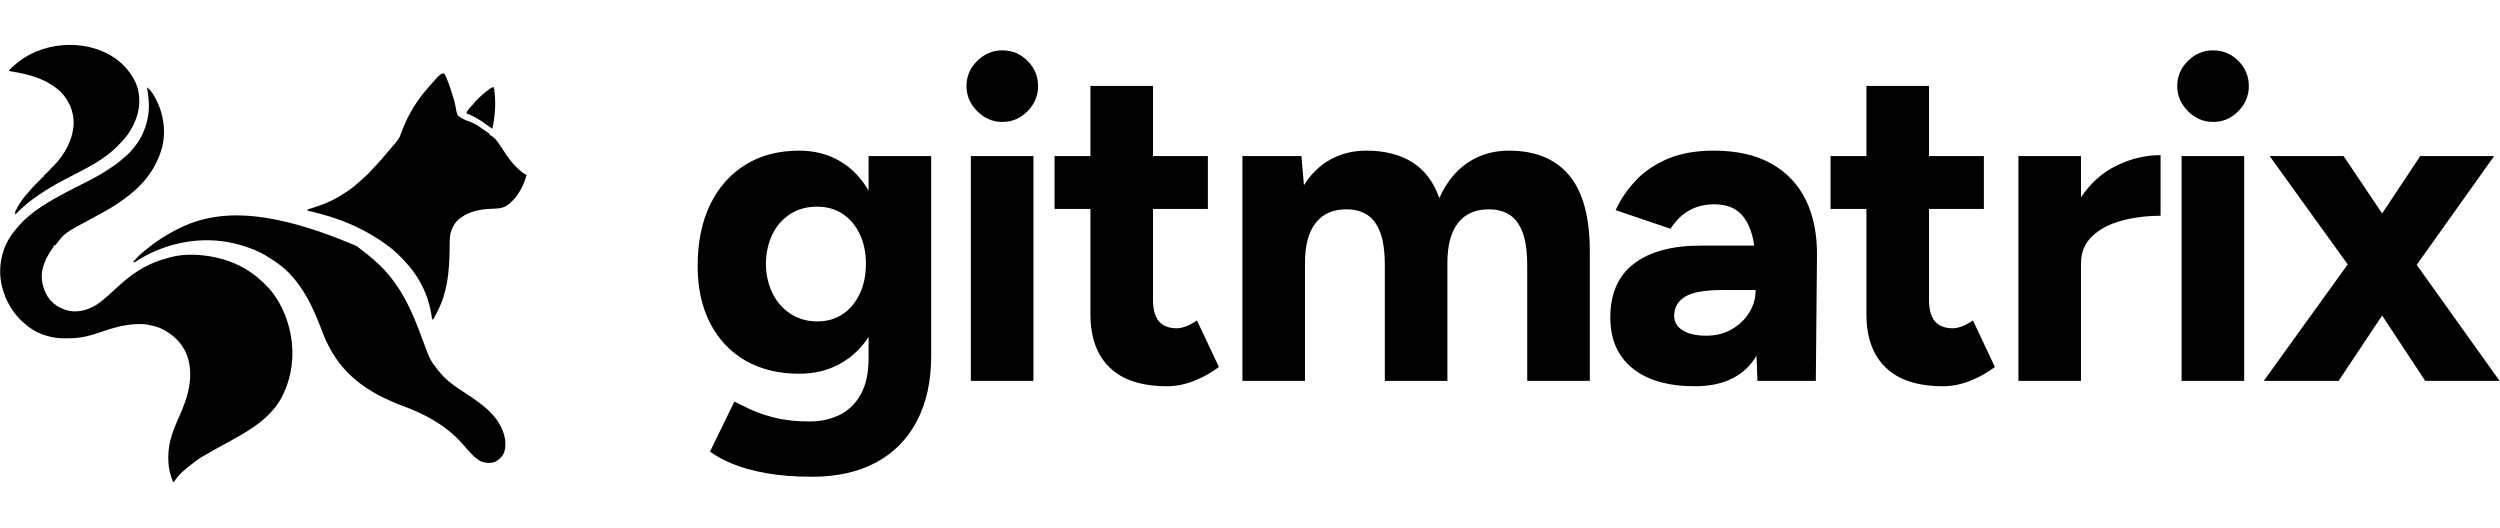
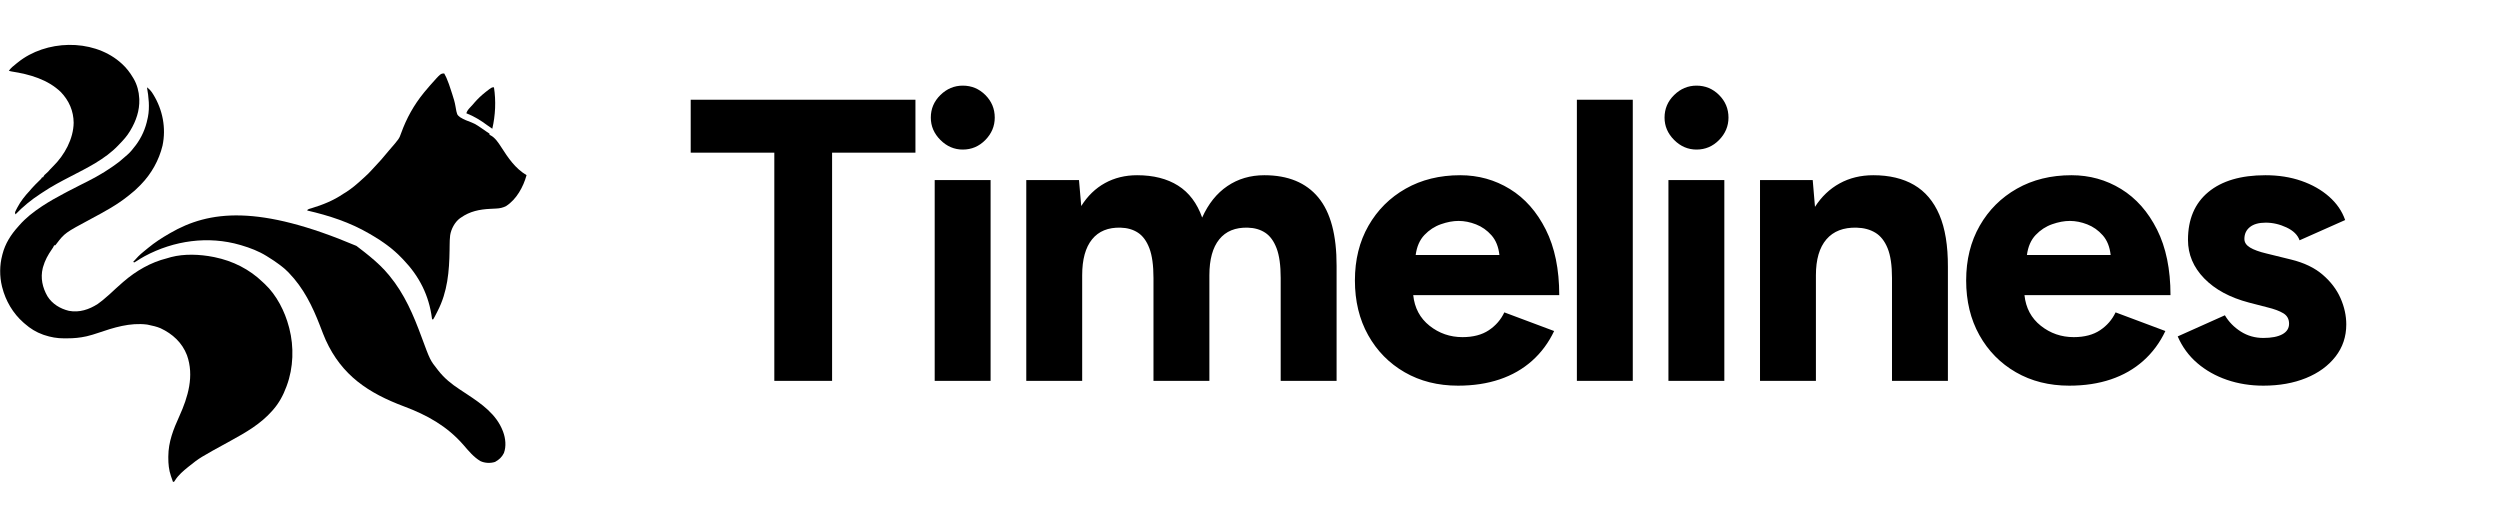
<svg xmlns="http://www.w3.org/2000/svg" viewBox="0 0 1494 315">
  <g id="mark" fill="currentColor" transform="translate(0 26.7453) scale(0.3301887)">
    <path d="M0 0 C0.99 0.85 1.97 1.71 2.95 2.58 C3.46 3.03 3.97 3.48 4.49 3.94 C12.87 11.47 19.21 19.92 24.95 29.58 C25.26 30.1 25.57 30.62 25.89 31.16 C32.06 41.68 35.4 54.39 35.95 66.58 C35.99 67.23 36.03 67.88 36.07 68.55 C36.71 88.73 30.21 107.46 19.95 124.58 C19.64 125.11 19.33 125.63 19 126.18 C14.1 134.36 8.04 141.24 1.41 148.07 C0.08 149.45 -1.24 150.84 -2.55 152.23 C-26.22 176.84 -58.63 192.59 -88.55 208.08 C-105.52 216.87 -122.34 225.69 -138.23 236.36 C-139.91 237.48 -141.61 238.59 -143.31 239.69 C-159.55 250.23 -174.64 262.62 -188.05 276.58 C-189.14 273.32 -189.15 273.13 -187.75 270.28 C-187.44 269.64 -187.12 269 -186.8 268.34 C-186.45 267.65 -186.1 266.97 -185.74 266.27 C-185.38 265.56 -185.02 264.85 -184.64 264.12 C-178.65 252.67 -170.83 242.99 -162.05 233.58 C-160.98 232.33 -159.92 231.08 -158.86 229.83 C-154.75 225.08 -150.24 220.72 -145.76 216.33 C-145.17 215.74 -144.58 215.16 -143.96 214.55 C-143.43 214.03 -142.89 213.5 -142.34 212.96 C-141.05 211.58 -141.05 211.58 -140.05 209.58 C-139.39 209.58 -138.73 209.58 -138.05 209.58 C-137.8 209.02 -137.56 208.46 -137.3 207.89 C-136.08 205.63 -135.32 204.86 -133.36 203.33 C-130.09 200.74 -127.52 197.77 -124.82 194.6 C-123.2 192.75 -121.52 191.08 -119.74 189.39 C-99.22 169.1 -83.12 139.93 -82.74 110.77 C-82.87 89.44 -91.12 70.78 -105.74 55.39 C-129.65 32.24 -162.47 23.03 -194.47 18.04 C-197.05 17.58 -197.05 17.58 -200.05 16.58 C-196.2 11.49 -191.64 7.7 -186.62 3.8 C-185.6 3.01 -184.58 2.2 -183.58 1.39 C-133.23 -39.15 -50.19 -41.75 0 0 Z " transform="translate(216.0508,30.42188)" />
    <path d="M0 0 C1.29 2.13 2.31 4.12 3.31 6.38 C3.62 7.06 3.92 7.73 4.23 8.42 C7.41 15.62 9.89 23.02 12.25 30.52 C13.02 32.94 13.82 35.36 14.62 37.77 C16.97 44.97 19.18 52.02 20.38 59.51 C23 74.61 23 74.61 28.72 79.17 C35.3 83.35 42.63 86.07 49.9 88.79 C53.66 90.26 57.01 92.04 60.38 94.25 C61.31 94.86 62.24 95.46 63.2 96.09 C63.66 96.4 63.66 96.4 66 98 C66.57 98.39 67.14 98.77 67.72 99.17 C70.6 101.13 73.47 103.11 76.32 105.12 C77.81 106.16 79.31 107.19 80.87 108.13 C81.05 108.28 81.05 108.28 82 109 C82 109.66 82 110.32 82 111 C82.56 111.28 83.12 111.56 83.7 111.84 C91.95 115.99 98.15 125.44 103 133 C115.79 152.9 128.28 171.65 149 184 C143.21 205.1 130.97 227.67 112.09 239.88 C106.11 242.97 100.84 244.12 94.14 244.43 C92.76 244.5 91.38 244.58 90.01 244.65 C87.87 244.76 85.72 244.87 83.58 244.97 C63.94 245.92 46.38 249.38 30 261 C29.42 261.4 28.83 261.8 28.23 262.21 C19.06 269.05 12.39 281.69 10.71 292.95 C10.03 298.78 9.83 304.53 9.79 310.39 C9.76 312.41 9.74 314.42 9.71 316.44 C9.7 317.48 9.68 318.52 9.67 319.6 C9.14 357.99 6 395.25 -12 430 C-12.33 430.65 -12.66 431.31 -13 431.98 C-14.07 434.1 -15.16 436.21 -16.25 438.31 C-16.59 438.98 -16.93 439.64 -17.29 440.33 C-18.13 441.92 -19.06 443.47 -20 445 C-20.66 445 -21.32 445 -22 445 C-22.07 444.44 -22.14 443.88 -22.21 443.31 C-27.52 401.8 -45.07 367.09 -74 337 C-74.57 336.4 -75.14 335.81 -75.72 335.19 C-84.25 326.3 -93.07 318.3 -103 311 C-103.57 310.57 -104.14 310.15 -104.73 309.71 C-112.88 303.63 -121.3 298.18 -130.11 293.1 C-131.95 292.03 -133.79 290.94 -135.62 289.86 C-170.78 269.34 -208.49 257.08 -248 248 C-247 246 -247 246 -243.96 244.92 C-242.62 244.53 -241.28 244.14 -239.94 243.75 C-219.93 237.71 -200.33 229.83 -183 218 C-181.23 216.91 -179.46 215.83 -177.69 214.75 C-166.96 207.92 -157.32 199.62 -148 191 C-147.01 190.11 -146.02 189.23 -145.04 188.35 C-139.53 183.41 -134.35 178.37 -129.48 172.79 C-127 169.97 -124.42 167.24 -121.84 164.51 C-116.42 158.77 -111.2 152.98 -106.27 146.8 C-104.12 144.11 -101.87 141.51 -99.61 138.91 C-81.62 118.17 -81.62 118.17 -78 108 C-68.29 81.1 -55.06 57.24 -37 35 C-36.53 34.42 -36.06 33.84 -35.57 33.24 C-32.46 29.42 -29.26 25.69 -26 22 C-25.74 21.71 -25.74 21.71 -24.42 20.21 C-6.43 0 -6.43 0 0 0 Z " transform="translate(804,52)" />
    <path d="M0 0 C4.44 3.42 7.51 6.68 10.44 11.44 C10.82 12.05 11.2 12.66 11.59 13.29 C28.45 40.74 34.86 73.64 28.16 105.48 C21.77 131.92 7.98 156.56 -11 176 C-11.43 176.45 -11.85 176.89 -12.29 177.35 C-18.47 183.8 -24.89 189.57 -32 195 C-32.97 195.77 -33.95 196.55 -34.92 197.33 C-54.98 213.27 -77.77 225.58 -100.31 237.62 C-148.83 263.67 -148.83 263.67 -164.2 283.81 C-164.5 284.17 -164.5 284.17 -166 286 C-166.66 286 -167.32 286 -168 286 C-168.7 287.32 -169.35 288.66 -170 290 C-170.72 291.11 -171.46 292.2 -172.21 293.29 C-179.15 303.34 -184.66 313.15 -188 325 C-188.21 325.72 -188.41 326.44 -188.62 327.18 C-192.98 345.12 -189.22 362.36 -180.17 378.13 C-171.41 392.14 -157 400.82 -141.14 404.61 C-122.34 408.07 -104.82 402.24 -89.13 392.16 C-86.35 390.19 -83.65 388.14 -81 386 C-80.51 385.6 -80.01 385.21 -79.51 384.8 C-71.47 378.27 -63.91 371.25 -56.37 364.16 C-52.66 360.67 -48.88 357.29 -45 354 C-44.16 353.27 -43.32 352.54 -42.45 351.79 C-19.59 332.1 6.71 316.83 36.08 309.5 C38.6 308.85 41.07 308.07 43.56 307.31 C67.47 301.03 95.96 302.24 120 307 C120.82 307.16 121.64 307.32 122.48 307.49 C155.42 314.27 185.49 329.28 209.63 352.68 C210.78 353.79 211.95 354.87 213.13 355.94 C234.69 376.1 249.67 405.8 257 434 C257.2 434.74 257.39 435.48 257.6 436.24 C266.24 469.69 265.11 507.54 253 540 C252.75 540.68 252.51 541.35 252.25 542.05 C246.61 557.36 238.87 571.75 228 584 C227.59 584.47 227.17 584.94 226.75 585.43 C205.66 609.44 178.74 624.81 151 640 C95.48 670.44 95.48 670.44 76 686 C75.73 686.21 75.73 686.21 74.39 687.28 C65.65 694.3 56.91 701.78 50.85 711.32 C50.24 712.21 49.63 713.09 49 714 C48.34 714 47.68 714 47 714 C46.03 711.23 45.08 708.46 44.12 705.69 C43.86 704.92 43.59 704.15 43.31 703.37 C39.56 692.34 38.59 681.62 38.62 670.06 C38.63 669.72 38.63 669.72 38.63 668 C38.77 641.54 47.82 618.99 58.62 595.19 C74.37 560.48 85.73 522.33 72.38 484.88 C63.67 462.13 46.33 446.26 24.58 436.08 C17.66 433.17 10.34 431.48 3 430 C2.07 429.8 1.13 429.6 0.17 429.4 C-30.81 425.51 -60.22 434.91 -89.12 444.75 C-95.34 446.87 -101.55 448.79 -107.94 450.31 C-108.55 450.46 -109.16 450.61 -109.8 450.76 C-121.13 453.3 -132.32 454.35 -143.9 454.32 C-145.93 454.31 -147.96 454.34 -149.99 454.36 C-162.38 454.42 -174.17 452.35 -185.94 448.38 C-186.68 448.12 -187.43 447.87 -188.19 447.61 C-200.42 443.28 -211.3 436.57 -221 428 C-221.85 427.27 -222.7 426.54 -223.58 425.78 C-242.48 409.24 -255.89 386.34 -262 362 C-262.16 361.36 -262.33 360.71 -262.5 360.05 C-266.87 341.95 -266.78 321.99 -262 304 C-261.84 303.36 -261.68 302.72 -261.51 302.06 C-256.58 282.81 -246.26 266.61 -233 252 C-232.31 251.21 -231.62 250.42 -230.91 249.6 C-219.37 236.44 -205.57 225.64 -191 216 C-190.37 215.59 -189.75 215.17 -189.11 214.74 C-176.73 206.6 -163.91 199.41 -150.82 192.49 C-148.31 191.16 -145.81 189.83 -143.3 188.48 C-136.26 184.72 -129.16 181.07 -122 177.54 C-101.65 167.52 -81.57 157.1 -63 144 C-61.84 143.2 -60.69 142.41 -59.53 141.61 C-53.05 137.12 -47 132.47 -41.23 127.07 C-39.19 125.18 -37.09 123.4 -34.94 121.62 C-29.97 117.29 -26 112.2 -22 107 C-21.43 106.28 -20.85 105.55 -20.26 104.81 C-9.56 90.53 -2.49 74.43 1 57 C1.24 55.92 1.48 54.84 1.73 53.73 C5.16 36.04 3.1 17.57 0 0 Z " transform="translate(266,77)" />
    <path d="M0 0 C3.85 24.83 2.63 50.56 -3 75 C-6.02 73.02 -9 71.03 -11.88 68.84 C-23.45 60.11 -36.44 52.22 -50 47 C-48.62 42.9 -46.76 40.33 -43.81 37.19 C-43 36.31 -42.18 35.43 -41.36 34.55 C-40.97 34.13 -40.97 34.13 -39 32 C-37.83 30.65 -36.66 29.3 -35.5 27.94 C-29.44 21.03 -23.07 14.88 -15.88 9.19 C-15.59 8.96 -15.59 8.96 -14.14 7.81 C-4.08 0 -4.08 0 0 0 Z " transform="translate(894,77)" />
    <path d="M0 0 C0.56 0.42 1.11 0.84 1.69 1.27 C5.49 4.14 9.25 7.06 13 10 C13.84 10.65 14.68 11.31 15.54 11.98 C18.05 13.96 20.53 15.97 23 18 C23.51 18.42 24.02 18.84 24.55 19.27 C36.91 29.47 48.88 40.53 59 53 C59.19 53.23 59.19 53.23 60.15 54.4 C87.2 87.32 103.25 125.09 117.86 164.69 C133.43 206.85 133.43 206.85 147 224 C147.19 224.24 147.19 224.24 148.14 225.47 C159.04 239.47 171.98 249.93 186.74 259.6 C188.73 260.9 190.72 262.22 192.71 263.54 C195.32 265.26 197.93 266.99 200.54 268.71 C226.58 285.91 253.41 304.77 265 335 C265.21 335.54 265.42 336.08 265.63 336.64 C270.02 348.41 271.48 362.92 267.03 374.9 C263.36 382.38 258.27 387 251 391 C242.75 393.75 232.4 393.26 224.56 389.56 C212.32 382.4 202.92 370.87 193.75 360.23 C164.03 326.22 128.26 306.31 86.35 290.61 C21.68 266.34 -26.25 234.61 -55.48 170.44 C-58.81 163 -61.68 155.37 -64.6 147.77 C-64.71 147.48 -64.71 147.48 -65.28 146 C-65.39 145.71 -65.39 145.71 -65.96 144.24 C-79.55 109.07 -95.62 76.36 -122 49 C-122.53 48.45 -123.06 47.89 -123.6 47.32 C-127.8 43 -132.26 39.25 -137.06 35.62 C-137.8 35.06 -138.54 34.5 -139.3 33.93 C-145.49 29.29 -151.83 24.99 -158.42 20.97 C-159.89 20.07 -161.35 19.14 -162.8 18.21 C-176.65 9.64 -192.39 3.57 -208 -1 C-208.36 -1.11 -208.36 -1.11 -210.16 -1.64 C-268.13 -18.54 -330.35 -9.72 -383.23 18.72 C-388.3 21.52 -393.24 24.51 -398.07 27.7 C-399.34 28.53 -400.67 29.27 -402 30 C-402.66 29.67 -403.32 29.34 -404 29 C-397.98 22.12 -391.94 15.78 -384.73 10.13 C-382.05 8.04 -379.47 5.87 -376.88 3.69 C-365.07 -6.05 -352.26 -14.41 -339 -22 C-338.3 -22.4 -337.61 -22.81 -336.89 -23.23 C-266.39 -64.06 -176.93 -74.89 0 0 Z " transform="translate(645,364)" />
  </g>
-   <g id="wordmark" fill="currentColor" transform="translate(409.2543 227.5922) scale(0.2686765 -0.2686765)">
-     <path d="M283.16 -213.32Q224.96 -213.32 180.69 -205.3Q136.42 -197.28 105.8 -184.46Q75.18 -171.64 55.94 -157.4L110.28 -46.02Q124.92 -53.68 147.44 -64.18Q169.96 -74.68 202.13 -82.51Q234.3 -90.34 277.22 -90.34Q315.36 -90.34 345.14 -75.28Q374.92 -60.22 391.82 -29.08Q408.72 2.06 408.72 49.96V97.7Q384.02 59.28 344.46 37.56Q304.9 15.84 254.5 15.84Q185.2 15.84 134.53 45.21Q83.86 74.58 56.18 128.46Q28.5 182.34 28.5 255.36Q28.5 334.32 56.18 391.65Q83.86 448.98 134.53 480.49Q185.2 512 254.5 512Q304.9 512 344.46 488.97Q384.02 465.94 408.72 422.9V500H547.92V55.24Q547.92 -29.12 516.08 -89.59Q484.24 -150.06 424.95 -181.69Q365.66 -213.32 283.16 -213.32ZM294.88 132.2Q327.7 132.2 351.83 148.8Q375.96 165.4 389.37 194.24Q402.78 223.08 402.78 259.98Q402.78 297.86 389.04 326.53Q375.3 355.2 351.17 371.3Q327.04 387.4 293.88 387.4Q260.36 387.4 234.88 371.3Q209.4 355.2 195.15 326.53Q180.9 297.86 180.24 259.98Q180.9 223.08 195.32 194.24Q209.74 165.4 235.55 148.8Q261.36 132.2 294.88 132.2ZM636.16 0V500H775.36V0ZM706.1 575.88Q674.26 575.88 650.38 599.76Q626.5 623.64 626.5 655.48Q626.5 688.32 650.38 711.7Q674.26 735.08 706.1 735.08Q738.94 735.08 762.32 711.7Q785.7 688.32 785.7 655.48Q785.7 623.64 762.32 599.76Q738.94 575.88 706.1 575.88ZM1072.92 -12Q988.08 -12 945.12 29.45Q902.16 70.9 902.16 147.8V382.3H822.4V500H902.16V656H1041.36V500H1163.4V382.3H1041.36V180.14Q1041.36 148.06 1054.46 132.49Q1067.56 116.92 1094.04 116.92Q1103.4 116.92 1115.23 121.41Q1127.06 125.9 1139.16 134.3L1187.92 30.82Q1163.56 12.18 1133.02 0.09Q1102.48 -12 1072.92 -12ZM1240.2 0V500H1371.44L1377.08 435.26Q1400.74 472.96 1436.25 492.48Q1471.76 512 1516.14 512Q1577.12 512 1618.14 486.14Q1659.16 460.28 1678.16 406.56Q1701.14 457.94 1740.98 484.97Q1780.82 512 1832.88 512Q1921.48 512 1967.35 456.66Q2013.22 401.32 2012.88 286V0H1873.68V256Q1873.68 303.36 1863.44 330.19Q1853.2 357.02 1835.09 368.89Q1816.98 380.76 1791.86 381.42Q1745.36 382.74 1720.75 352.35Q1696.14 321.96 1696.14 262.94V0H1556.94V256Q1556.94 303.36 1546.7 330.19Q1536.46 357.02 1518.35 368.89Q1500.24 380.76 1475.12 381.42Q1428.62 382.74 1404.01 352.35Q1379.4 321.96 1379.4 262.94V0ZM2246.75 -12Q2157.2 -12 2107.85 27.93Q2058.5 67.85 2058.5 141Q2058.5 220.7 2111.25 260.75Q2164 300.8 2259.5 300.8H2378.7Q2372.3 344.85 2351.35 368.75Q2330.4 392.65 2289.4 392.65Q2258.45 392.65 2233.95 378.95Q2209.45 365.25 2192.5 338.2L2070.35 379.7Q2085.4 413.05 2113.07 443.47Q2140.75 473.9 2184.1 492.95Q2227.45 512 2288.8 512Q2365.4 512 2416.87 483Q2468.35 454 2493.67 401.57Q2519 349.15 2518.15 277.6L2515.6 0H2385.7L2383.7 55.9Q2364.25 22.8 2329.9 5.4Q2295.55 -12 2246.75 -12ZM2272.5 100.4Q2303.45 100.4 2328.25 114.5Q2353.05 128.6 2367.3 151.55Q2381.55 174.5 2381.55 199.9V202.05H2309.25Q2248.75 202.05 2224.65 187.08Q2200.55 172.1 2200.55 145Q2200.55 124.05 2219.5 112.22Q2238.45 100.4 2272.5 100.4ZM2798.92 -12Q2714.08 -12 2671.12 29.45Q2628.16 70.9 2628.16 147.8V382.3H2548.4V500H2628.16V656H2767.36V500H2889.4V382.3H2767.36V180.14Q2767.36 148.06 2780.46 132.49Q2793.56 116.92 2820.04 116.92Q2829.4 116.92 2841.23 121.41Q2853.06 125.9 2865.16 134.3L2913.92 30.82Q2889.56 12.18 2859.02 0.09Q2828.48 -12 2798.92 -12ZM2966.2 0V500H3105.4V408.04Q3136.38 455.04 3184.05 478.52Q3231.72 502 3282.4 502V367.14Q3236.42 367.14 3195.92 356.26Q3155.42 345.38 3130.41 321.75Q3105.4 298.12 3105.4 260.86V0ZM3329.16 0V500H3468.36V0ZM3399.1 575.88Q3367.26 575.88 3343.38 599.76Q3319.5 623.64 3319.5 655.48Q3319.5 688.32 3343.38 711.7Q3367.26 735.08 3399.1 735.08Q3431.94 735.08 3455.32 711.7Q3478.7 688.32 3478.7 655.48Q3478.7 623.64 3455.32 599.76Q3431.94 575.88 3399.1 575.88ZM3512 0 3698.64 259 3525 500H3689.4L3775.2 372.34L3860 500H4024.4L3852.1 258L4036.4 0H3871L3775.2 145.32L3678.4 0Z" />
+   <g id="wordmark" fill="currentColor" transform="translate(409.2543 227.5922) scale(0.24 -0.24)">
+     <path d="M222.821 0V568.083H14.62V700H574.218V568.083H366.677V0ZM622.161 0V500H761.357V0ZM692.099 575.882Q660.26 575.882 636.38 599.762Q612.501 623.641 612.501 655.481Q612.501 688.32 636.38 711.699Q660.26 735.079 692.099 735.079Q724.938 735.079 748.318 711.699Q771.697 688.32 771.697 655.481Q771.697 623.641 748.318 599.762Q724.938 575.882 692.099 575.882ZM850.201 0V500H981.438L987.078 435.26Q1010.738 472.96 1046.248 492.48Q1081.758 512 1126.138 512Q1187.118 512 1228.138 486.14Q1269.158 460.28 1288.158 406.56Q1311.138 457.94 1350.978 484.97Q1390.818 512 1442.878 512Q1531.478 512 1577.348 456.66Q1623.218 401.32 1622.878 286V0H1483.681V256Q1483.681 303.361 1473.441 330.192Q1463.201 357.023 1445.09 368.893Q1426.98 380.763 1401.859 381.423Q1355.359 382.743 1330.748 352.352Q1306.138 321.961 1306.138 262.94V0H1166.941V256Q1166.941 303.361 1156.701 330.192Q1146.46 357.023 1128.35 368.893Q1110.24 380.763 1085.119 381.423Q1038.619 382.743 1014.008 352.352Q989.398 321.961 989.398 262.94V0ZM1925.25 -12Q1850.2 -12 1792.3 21.425Q1734.4 54.85 1701.45 113.85Q1668.5 172.85 1668.5 250Q1668.5 327.15 1702.225 386.15Q1735.95 445.15 1794.975 478.575Q1854 512 1930.75 512Q1998.4 512 2054.35 477.65Q2110.3 443.3 2143.8 376.575Q2177.3 309.85 2177.3 213.5H1813.699Q1818.699 165.45 1854.375 137.15Q1890.05 108.85 1936.4 108.85Q1976.2 108.85 2001.975 126.05Q2027.75 143.25 2040.55 170.5L2164.55 124.05Q2144 80.55 2109.6 49.9Q2075.2 19.25 2028.825 3.625Q1982.45 -12 1925.25 -12ZM1819.8 313.3H2028.3Q2025 343.85 2008.6 362.4Q1992.2 380.95 1970.1 389.575Q1948 398.2 1926.6 398.2Q1906.05 398.2 1882.675 390Q1859.3 381.8 1841.625 363.25Q1823.949 344.7 1819.8 313.3ZM2221.201 0V700H2360.398V0ZM2449.161 0V500H2588.357V0ZM2519.099 575.882Q2487.26 575.882 2463.38 599.762Q2439.501 623.641 2439.501 655.481Q2439.501 688.32 2463.38 711.699Q2487.26 735.079 2519.099 735.079Q2551.938 735.079 2575.318 711.699Q2598.697 688.32 2598.697 655.481Q2598.697 623.641 2575.318 599.762Q2551.938 575.882 2519.099 575.882ZM2677.201 0V500H2808.438L2814.078 433.219Q2838.418 471.28 2875.458 491.64Q2912.498 512 2959.258 512Q3019.238 512 3060.768 487.84Q3102.298 463.68 3123.839 413.34Q3145.379 363 3145.039 283.62V0H3005.842V256Q3005.842 303.361 2994.922 330.192Q2984.001 357.023 2964.361 368.893Q2944.72 380.763 2917.9 381.423Q2868.679 382.743 2842.538 352.352Q2816.398 321.961 2816.398 262.94V0ZM3447.25 -12Q3372.2 -12 3314.3 21.425Q3256.4 54.85 3223.45 113.85Q3190.5 172.85 3190.5 250Q3190.5 327.15 3224.225 386.15Q3257.95 445.15 3316.975 478.575Q3376 512 3452.75 512Q3520.4 512 3576.35 477.65Q3632.3 443.3 3665.8 376.575Q3699.3 309.85 3699.3 213.5H3335.699Q3340.699 165.45 3376.375 137.15Q3412.05 108.85 3458.4 108.85Q3498.2 108.85 3523.975 126.05Q3549.75 143.25 3562.55 170.5L3686.55 124.05Q3666 80.55 3631.6 49.9Q3597.2 19.25 3550.825 3.625Q3504.45 -12 3447.25 -12ZM3341.8 313.3H3550.3Q3547 343.85 3530.6 362.4Q3514.2 380.95 3492.1 389.575Q3470 398.2 3448.6 398.2Q3428.05 398.2 3404.675 390Q3381.3 381.8 3363.625 363.25Q3345.95 344.7 3341.8 313.3ZM3930.5 -12Q3882.2 -12 3840.05 2.425Q3797.9 16.85 3766.125 44.05Q3734.35 71.25 3717.25 110.65L3834.75 163.25Q3849.15 138.8 3874.25 122.8Q3899.35 106.8 3930.5 106.8Q3960.95 106.8 3977.751 115.925Q3994.551 125.05 3994.551 142.3Q3994.551 159.7 3980.126 168.35Q3965.701 177 3940.101 183.15L3894.851 194.85Q3823.601 213.55 3783.225 255.125Q3742.85 296.7 3742.85 351Q3742.85 428 3793.4 470Q3843.95 512 3935.85 512Q3984.65 512 4025.15 497.925Q4065.65 483.85 4094.2 458.7Q4122.75 433.55 4134.2 400.4L4020.7 349.95Q4013.7 369.95 3988.275 381.925Q3962.85 393.9 3936.3 393.9Q3910.8 393.9 3897.05 382.925Q3883.3 371.95 3883.3 353.3Q3883.3 340.45 3897.375 331.95Q3911.45 323.45 3938.05 317.15L3999.45 302.05Q4048 290.2 4078.175 264.3Q4108.35 238.4 4122.675 205.825Q4137 173.25 4137 140.45Q4137 94.85 4110.125 60.35Q4083.25 25.85 4036.775 6.925Q3990.3 -12 3930.5 -12Z" />
  </g>
</svg>
